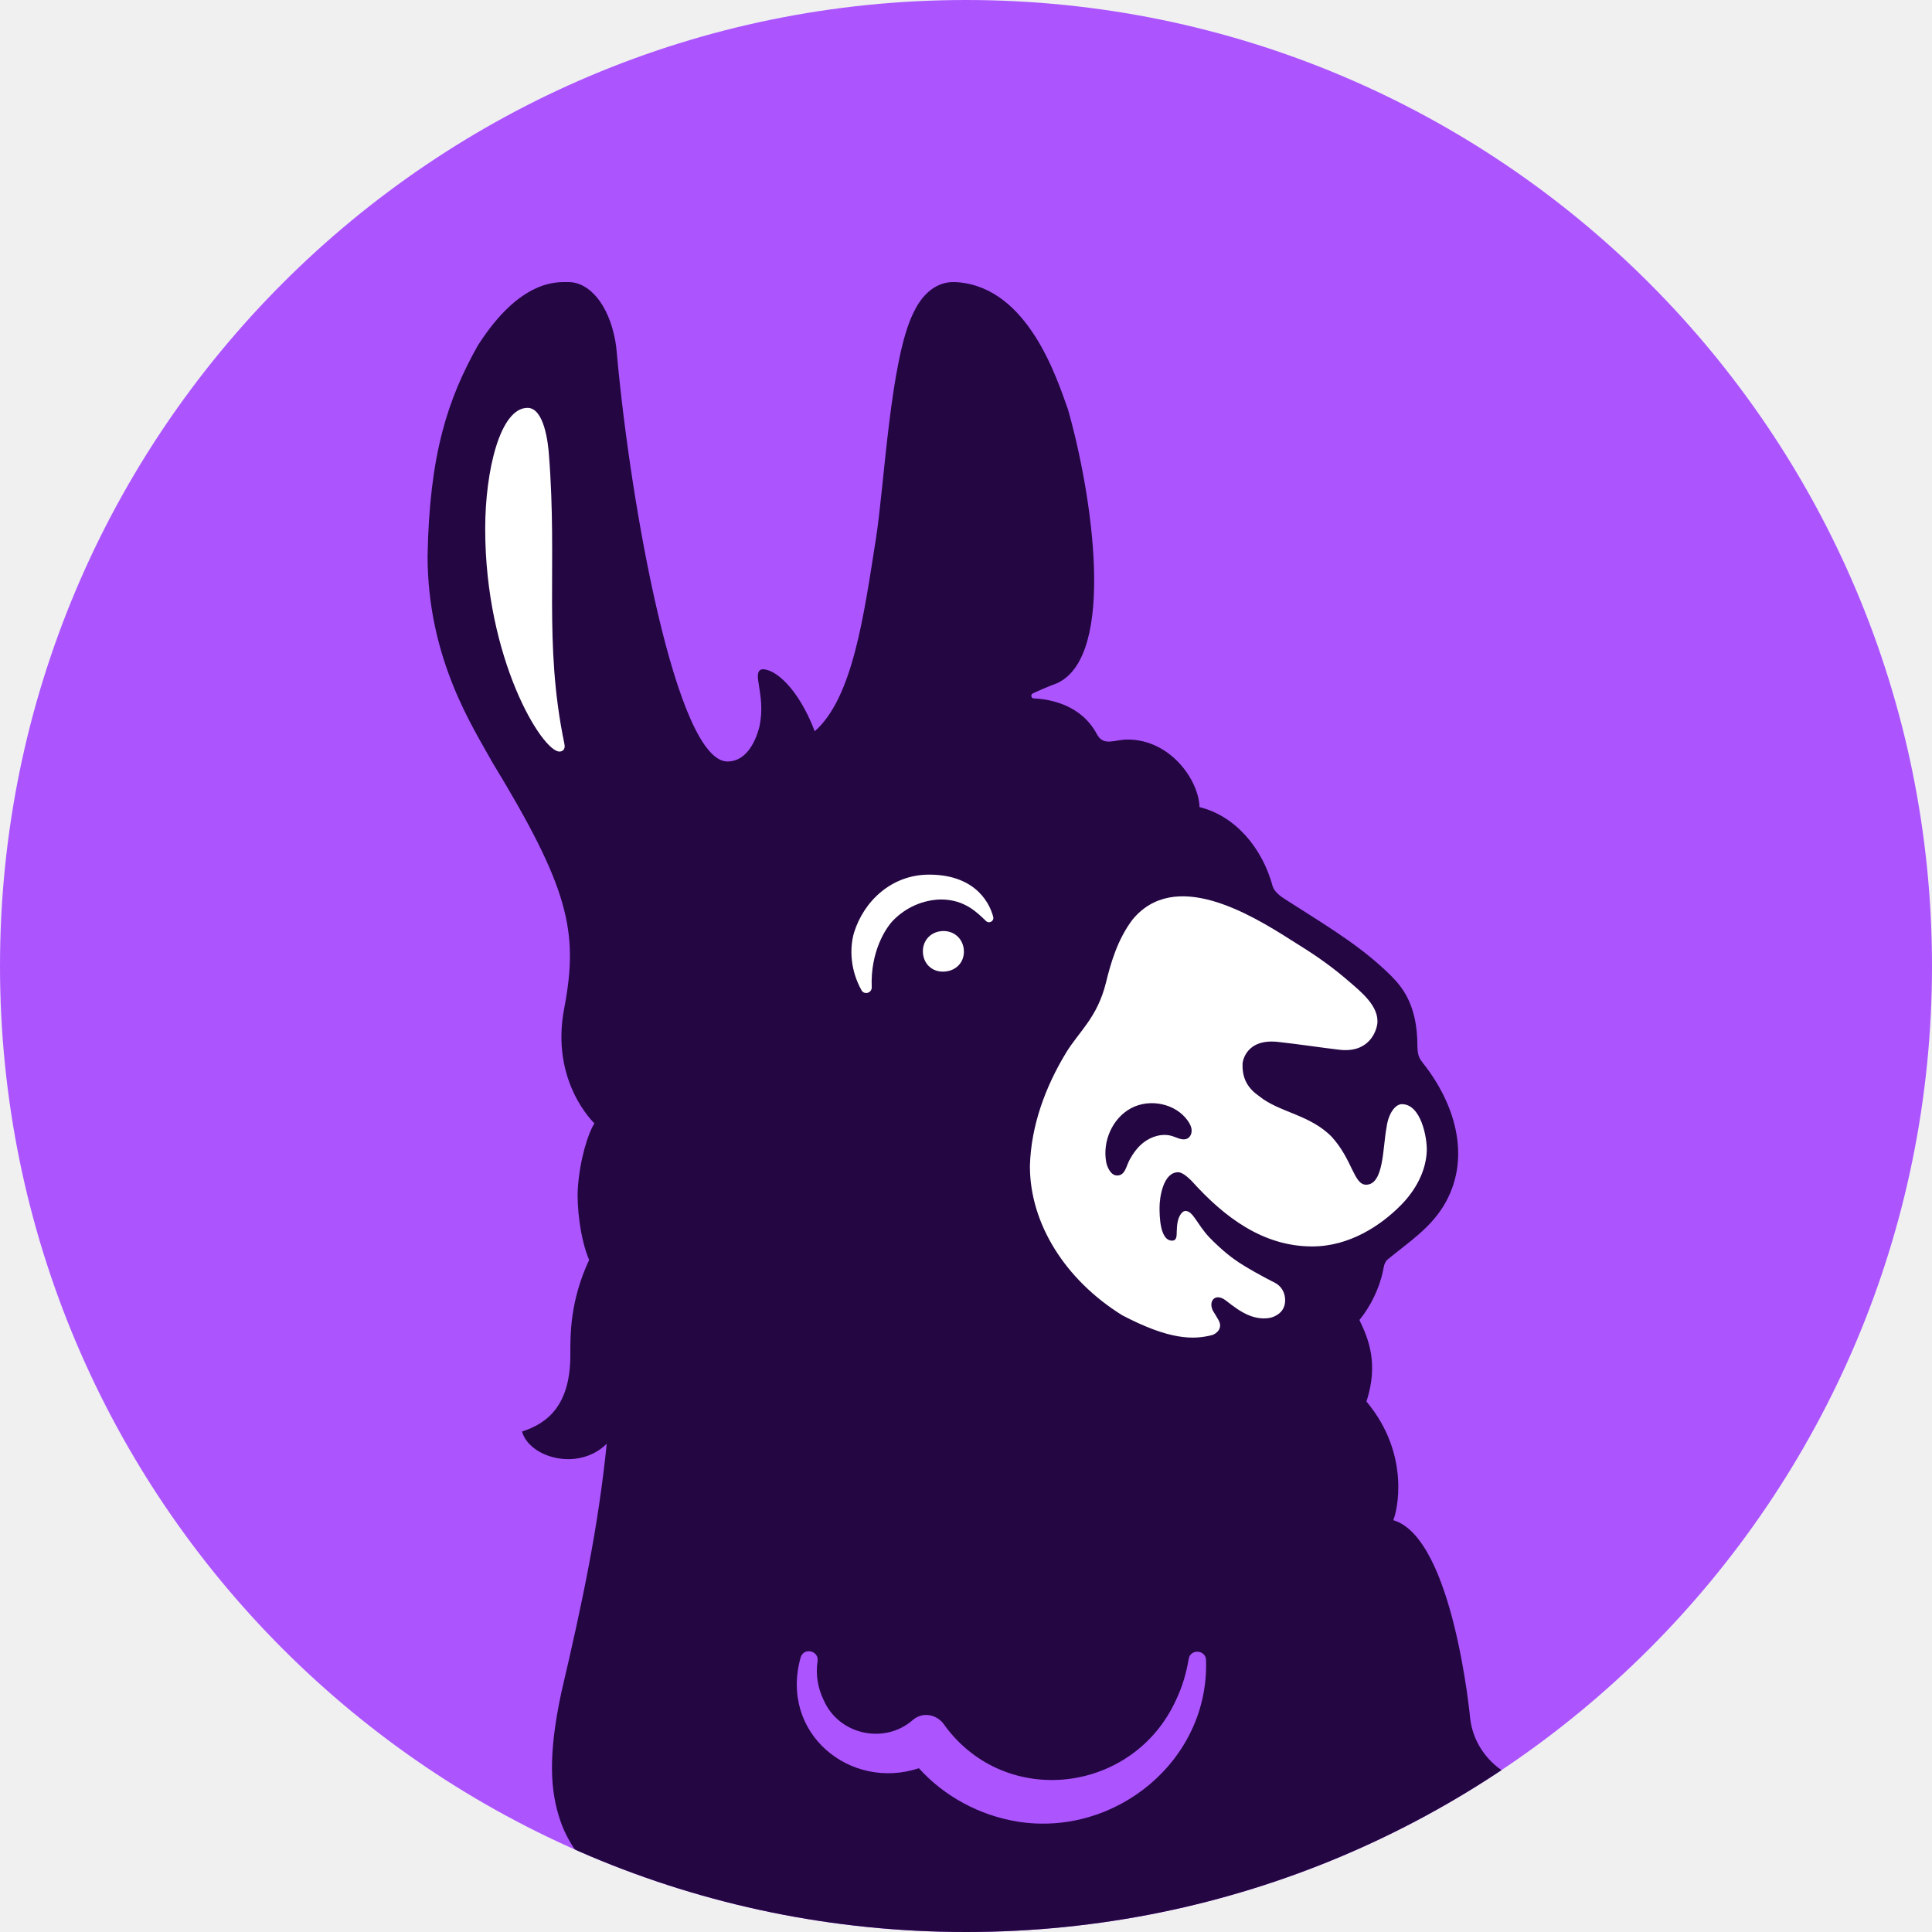
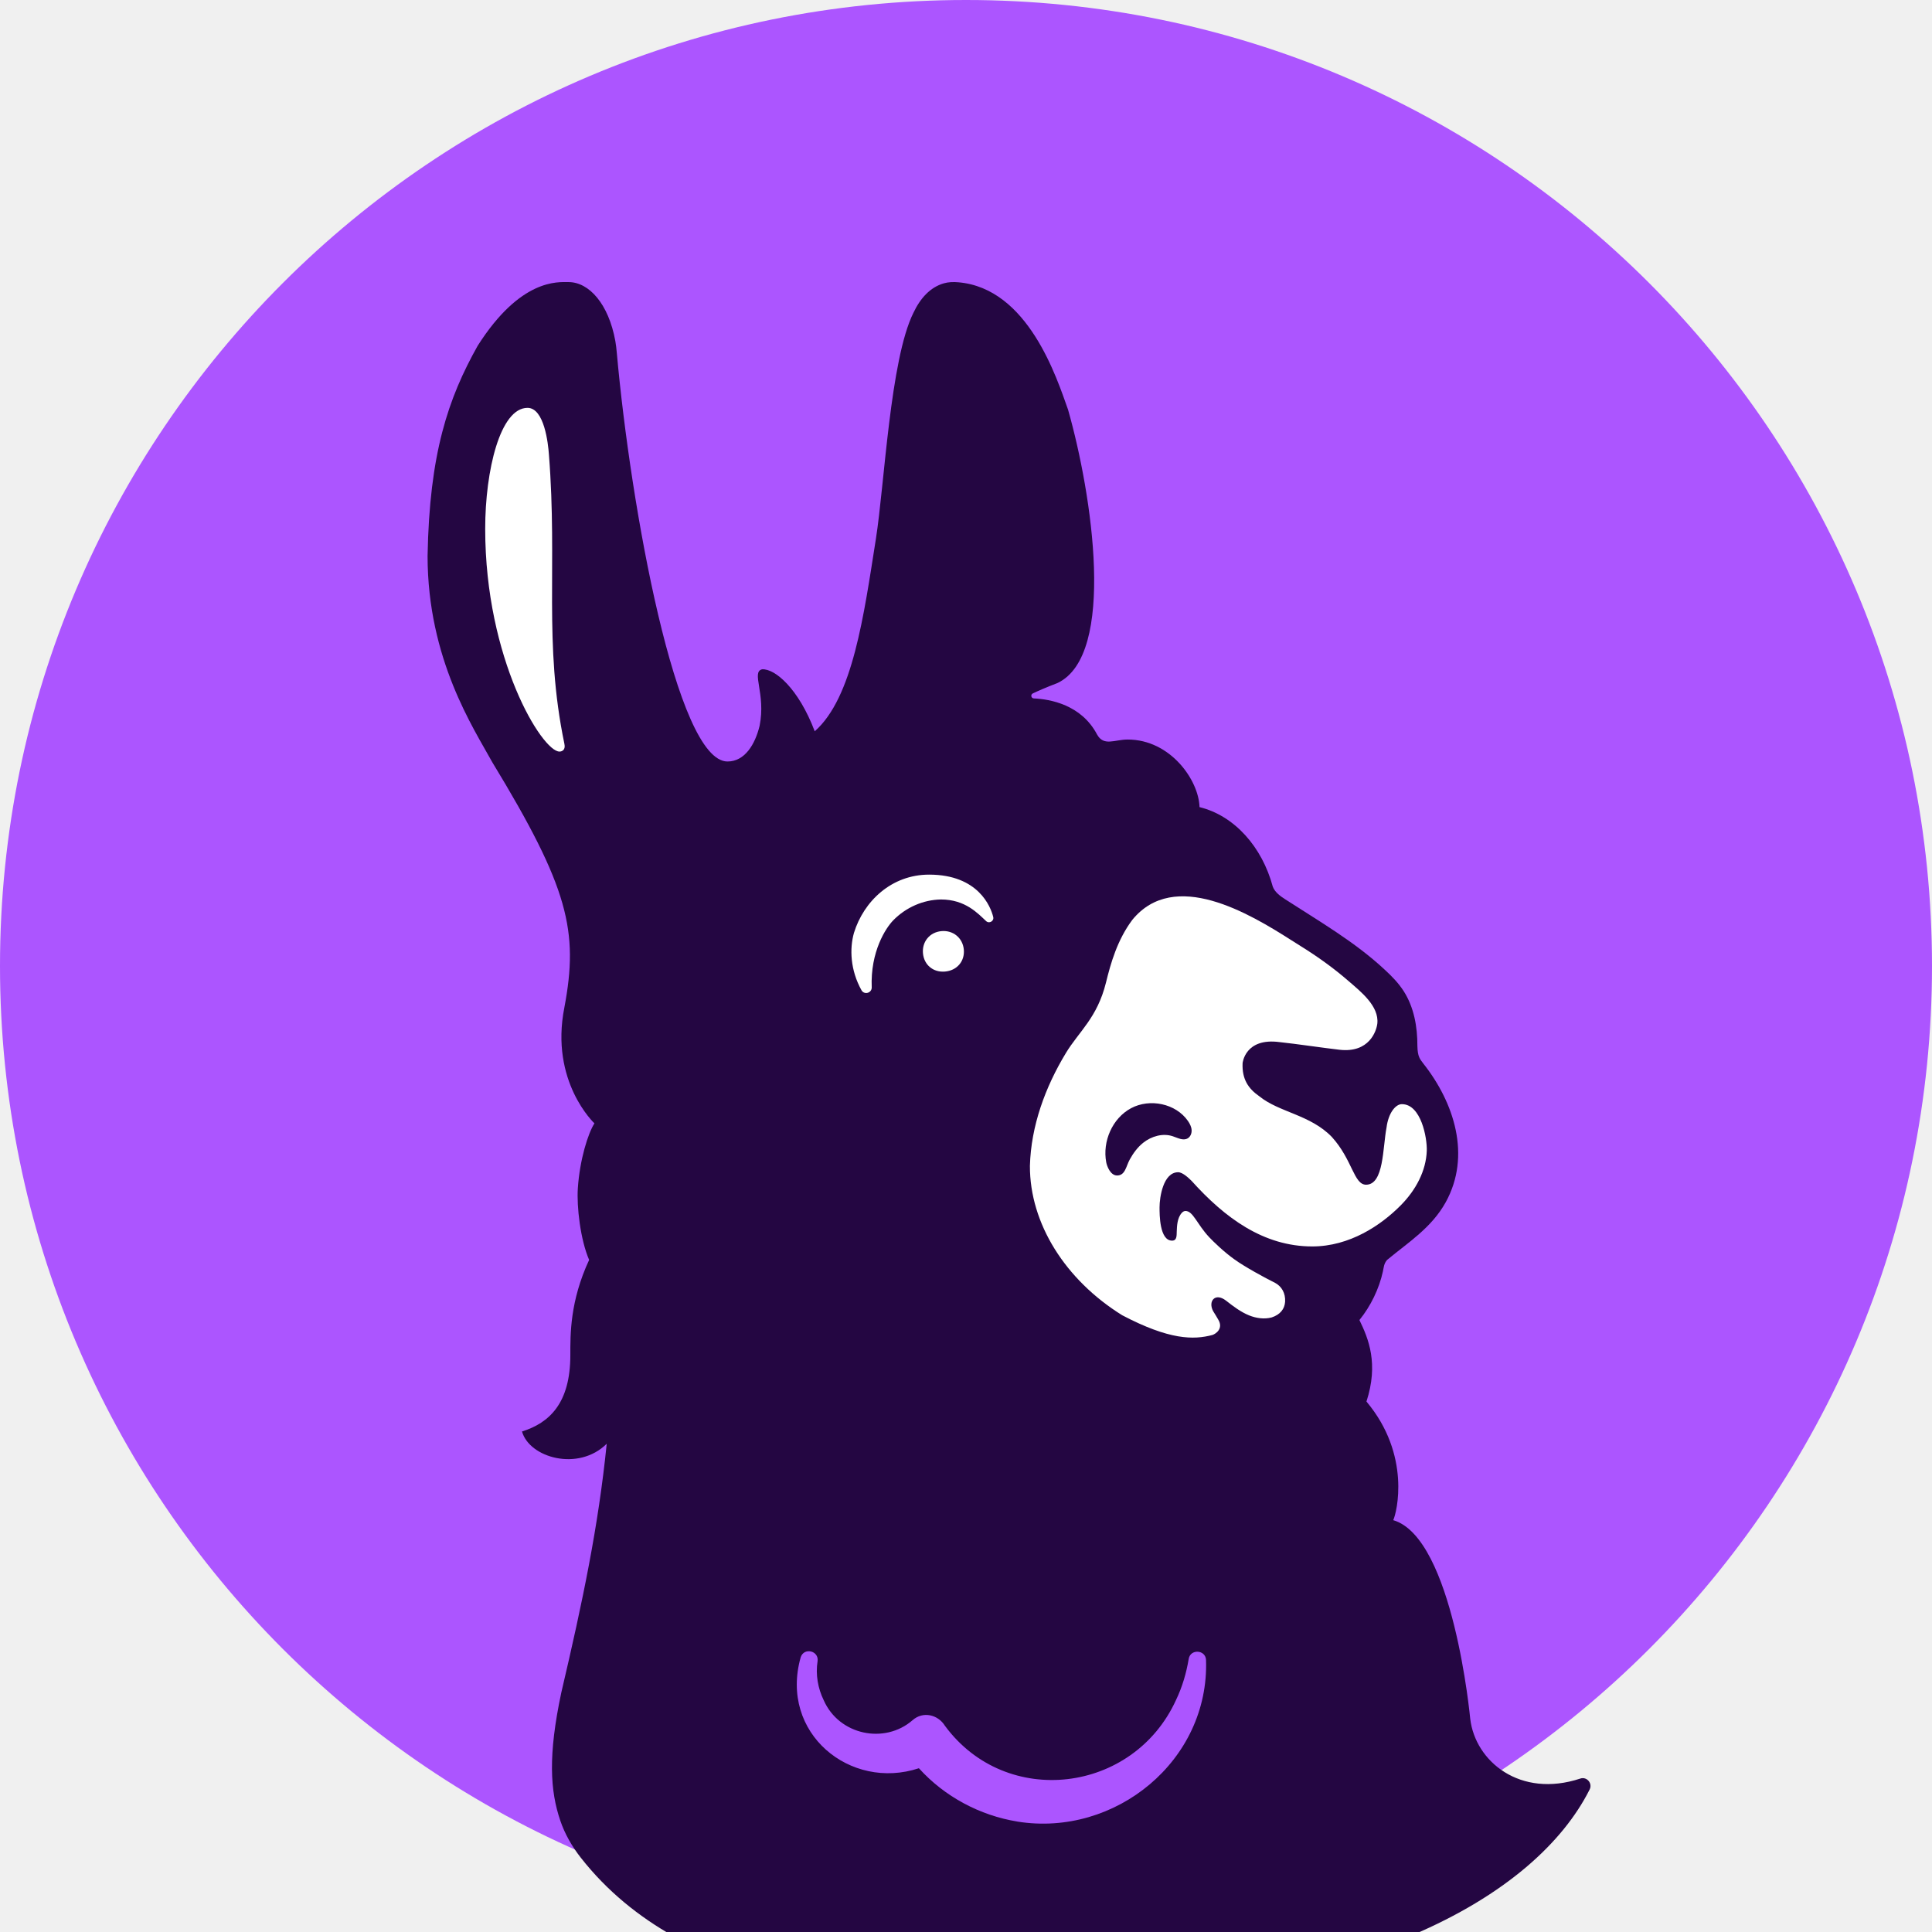
- <svg xmlns="http://www.w3.org/2000/svg" width="512" height="512" viewBox="0 0 512 512" fill="none">
-   <g clip-path="url(#clip0_306_68)">
-     <circle cx="256" cy="256" r="256" fill="#AC55FF" />
-     <mask id="mask0_306_68" style="mask-type:alpha" maskUnits="userSpaceOnUse" x="0" y="0" width="512" height="512">
-       <circle cx="256" cy="256" r="256" fill="#AC55FF" />
-     </mask>
-     <g mask="url(#mask0_306_68)">
-       <path d="M269.699 530.451C360.294 530.451 407.136 502.376 421.276 474.223C422.09 472.599 420.53 470.761 418.81 471.332C402.863 476.607 390.96 466.808 389.625 455.498C389.625 455.498 385.167 407.538 369.22 402.858C370.165 400.913 374.01 385.586 362.126 371.424C365.376 361.406 362.691 354.81 360.26 349.823C363.222 346.191 365.498 341.506 366.482 336.943C366.726 335.861 366.721 334.905 367.598 333.887C373.201 329.231 379.384 325.389 383.145 318.574C389.923 306.26 385.382 292.196 377.167 281.817C376.334 280.671 375.681 280.12 375.622 277.176C375.642 272.145 374.731 266.968 372.027 262.717C370.648 260.557 368.84 258.69 366.945 256.959C359.052 249.598 349.609 244.163 340.542 238.293C339.295 237.494 337.843 236.431 337.302 234.978C334.447 224.351 327.065 216.131 317.886 213.894C317.691 206.776 310.187 195.983 298.835 195.983C295.371 195.983 292.506 197.865 290.718 194.623C286.566 186.75 278.293 185.287 273.976 185.088C273.25 185.053 273.046 184.078 273.704 183.766C275.087 183.103 277.182 182.187 280.291 180.988C295.882 173.524 289.431 131.009 283.049 108.575C280.062 100.199 272.49 76.38 253.942 74.806C252.665 74.698 251.359 74.728 250.126 75.084C246.555 76.112 243.909 78.974 242.048 82.937C235.914 95.271 234.379 128.562 232.123 142.797C228.922 163.096 226.023 184.873 215.913 193.799C211.606 182.436 205.374 177.171 201.969 177.37C199.001 178.068 203.016 183.835 201.306 192.341C200.117 197.236 197.408 201.804 192.794 201.804C179.273 201.804 167.098 134.173 163.463 93.545C163.365 92.482 163.263 91.424 163.068 90.371C161.285 80.553 156.12 74.757 150.663 74.757C147.896 74.757 137.961 73.748 126.584 91.639C118.764 105.591 113.795 120.177 113.312 147.341C113.322 174.714 125.532 193.019 130.477 202.023C150.688 235.266 153.387 246.741 149.562 267.007C145.674 286.653 157.533 297.7 157.533 297.7C155.857 300.298 153.645 307.259 153.134 314.899C152.807 319.764 153.801 328.49 156.125 333.891C151.024 344.885 151.146 353.621 151.146 359.129C151.146 371.892 145.577 377.089 138.336 379.36C140.29 386.322 153.275 390.051 160.788 382.612C158.571 404.476 154.473 424.171 148.753 448.546C145.197 465.233 145.796 474.583 148.49 482.5C149.703 486.069 151.604 489.355 153.928 492.319C181.637 527.667 233.629 530.451 269.699 530.451ZM269.655 482.739C259.671 481.116 250.331 476.139 243.515 468.602C225.351 474.618 206.466 459.33 212.205 439.147C213.121 436.505 217.058 437.475 216.668 440.229C216.103 443.783 216.756 447.42 218.281 450.55C222.34 459.827 234.438 462.323 241.853 455.859C244.596 453.441 248.562 454.362 250.424 457.36C266.663 479.4 300.355 475.266 311.654 450.525C313.311 447.069 314.392 443.408 315.021 439.615C315.464 436.924 319.498 437.178 319.61 439.898C320.522 466.525 295.6 486.902 269.65 482.744L269.655 482.739Z" fill="#240642" />
-       <path d="M371.525 292.61C369.79 292.61 367.924 295.033 367.446 298.806C366.414 304.125 366.769 313.958 362.028 313.958C358.749 313.958 358.452 307.367 352.942 301.293C347.226 295.399 339.031 294.799 333.774 290.558C330.851 288.53 329.111 286.034 329.301 281.749C329.301 281.749 329.925 274.924 339.134 276.172C343.514 276.63 350.613 277.698 355.007 278.2C362.857 279.087 364.772 273.247 365.005 271.263C365.507 266.612 360.572 262.761 357.448 260.05C353.502 256.613 349.2 253.527 344.742 250.758C343.933 250.256 343.109 249.735 342.286 249.208C331.104 242.076 311.225 230.137 300.077 243.768C296.082 249.12 294.347 255.287 293.095 260.396C290.781 269.747 285.923 273.354 282.474 279.058C276.992 288.111 273.226 298.392 272.938 308.971C272.89 324.244 282.332 339.205 297.397 348.555C309.9 355.117 316.317 355.117 321.325 353.777C322.241 353.465 324.249 352.065 322.87 349.75C322.621 349.257 321.925 348.175 321.501 347.473C320.073 344.846 322.027 342.442 324.921 344.69C326.826 346.181 328.77 347.673 331.011 348.585C332.897 349.35 335.046 349.652 336.995 349.136C336.995 349.136 336.995 349.136 336.999 349.136C339.28 348.39 340.434 346.893 340.566 344.982C340.698 342.701 339.665 340.936 337.954 339.995C335.353 338.728 329.594 335.559 327.162 333.765C324.419 331.844 321.486 328.973 320.468 327.89C317.15 324.361 316.2 320.914 314.134 320.914C313.788 320.934 313.452 321.129 313.218 321.392C311.922 322.777 311.912 325.058 311.849 326.36C311.805 327.32 311.956 328.783 310.611 328.783C307.278 328.783 307.288 321.831 307.293 319.944C307.293 317.36 308.238 310.657 312.229 310.657C313.461 310.657 315.137 312.31 315.795 312.958C324.59 322.723 334.812 330.318 347.762 330.318C357.677 330.318 365.96 324.717 371.169 319.466C375.247 315.371 377.932 310.243 378.112 304.944C378.224 301.585 376.611 292.615 371.525 292.615V292.61ZM314.714 301.697C313.51 302.365 312.073 301.536 310.762 301.107C308.126 300.24 305.135 301.117 302.962 302.843C301.471 304.032 300.331 305.587 299.405 307.264C298.396 309.097 298.206 311.515 296.038 311.515C294.255 311.515 293.358 309.044 293.163 308.025C292.116 302.492 294.786 296.335 299.751 293.683C304.716 291.031 311.6 292.435 314.811 297.056C315.308 297.773 315.732 298.582 315.79 299.455C315.849 300.327 315.483 301.273 314.718 301.697H314.714Z" fill="white" />
-       <path d="M249.386 238.371C244.645 238.44 240.046 240.477 236.694 243.919C234.808 245.854 230.608 252.114 231.017 261.761C230.949 263.18 229.083 263.687 228.333 262.478C225.307 257.057 225.132 251.402 226.306 247.229C228.912 238.795 236.274 231.785 246.224 231.785C259.277 231.785 262.551 240.326 263.204 242.973C263.516 244.07 262.161 244.879 261.328 244.099C259.165 242.086 255.827 238.371 249.376 238.371H249.386Z" fill="white" />
-       <path d="M250.453 257.471C247.334 257.749 244.874 255.736 244.596 252.621C244.323 249.559 246.384 247.034 249.503 246.756C252.621 246.478 255.15 248.599 255.422 251.66C255.7 254.78 253.571 257.193 250.458 257.471H250.453Z" fill="white" />
-       <path d="M148.261 199.172C143.662 199.172 128.582 174.699 128.582 140.145C128.582 124.638 132.563 108.087 139.798 108.087C144.251 108.087 145.26 117.574 145.465 120.387C147.808 150.066 143.983 170.224 149.567 197.109C149.937 198.684 148.987 199.176 148.261 199.176V199.172Z" fill="white" />
-     </g>
-   </g>
-   <defs>
-     <clipPath id="clip0_306_68">
-       <rect width="512" height="512" fill="white" />
-     </clipPath>
-   </defs>
+ <svg xmlns="http://www.w3.org/2000/svg" viewBox="0 0 512 512" fill="none">
+   <circle cx="256" cy="256" r="256" fill="#AC55FF" />
+   <path d="M269.699 530.451C360.294 530.451 407.136 502.376 421.276 474.223C422.09 472.599 420.53 470.761 418.81 471.332C402.863 476.607 390.96 466.808 389.625 455.498C389.625 455.498 385.167 407.538 369.22 402.858C370.165 400.913 374.01 385.586 362.126 371.424C365.376 361.406 362.691 354.81 360.26 349.823C363.222 346.191 365.498 341.506 366.482 336.943C366.726 335.861 366.721 334.905 367.598 333.887C373.201 329.231 379.384 325.389 383.145 318.574C389.923 306.26 385.382 292.196 377.167 281.817C376.334 280.671 375.681 280.12 375.622 277.176C375.642 272.145 374.731 266.968 372.027 262.717C370.648 260.557 368.84 258.69 366.945 256.959C359.052 249.598 349.609 244.163 340.542 238.293C339.295 237.494 337.843 236.431 337.302 234.978C334.447 224.351 327.065 216.131 317.886 213.894C317.691 206.776 310.187 195.983 298.835 195.983C295.371 195.983 292.506 197.865 290.718 194.623C286.566 186.75 278.293 185.287 273.976 185.088C273.25 185.053 273.046 184.078 273.704 183.766C275.087 183.103 277.182 182.187 280.291 180.988C295.882 173.524 289.431 131.009 283.049 108.575C280.062 100.199 272.49 76.38 253.942 74.806C252.665 74.698 251.359 74.728 250.126 75.084C246.555 76.112 243.909 78.974 242.048 82.937C235.914 95.271 234.379 128.562 232.123 142.797C228.922 163.096 226.023 184.873 215.913 193.799C211.606 182.436 205.374 177.171 201.969 177.37C199.001 178.068 203.016 183.835 201.306 192.341C200.117 197.236 197.408 201.804 192.794 201.804C179.273 201.804 167.098 134.173 163.463 93.545C163.365 92.482 163.263 91.424 163.068 90.371C161.285 80.553 156.12 74.757 150.663 74.757C147.896 74.757 137.961 73.748 126.584 91.639C118.764 105.591 113.795 120.177 113.312 147.341C113.322 174.714 125.532 193.019 130.477 202.023C150.688 235.266 153.387 246.741 149.562 267.007C145.674 286.653 157.533 297.7 157.533 297.7C155.857 300.298 153.645 307.259 153.134 314.899C152.807 319.764 153.801 328.49 156.125 333.891C151.024 344.885 151.146 353.621 151.146 359.129C151.146 371.892 145.577 377.089 138.336 379.36C140.29 386.322 153.275 390.051 160.788 382.612C158.571 404.476 154.473 424.171 148.753 448.546C145.197 465.233 145.796 474.583 148.49 482.5C149.703 486.069 151.604 489.355 153.928 492.319C181.637 527.667 233.629 530.451 269.699 530.451ZM269.655 482.739C259.671 481.116 250.331 476.139 243.515 468.602C225.351 474.618 206.466 459.33 212.205 439.147C213.121 436.505 217.058 437.475 216.668 440.229C216.103 443.783 216.756 447.42 218.281 450.55C222.34 459.827 234.438 462.323 241.853 455.859C244.596 453.441 248.562 454.362 250.424 457.36C266.663 479.4 300.355 475.266 311.654 450.525C313.311 447.069 314.392 443.408 315.021 439.615C315.464 436.924 319.498 437.178 319.61 439.898C320.522 466.525 295.6 486.902 269.65 482.744L269.655 482.739Z" fill="#240642" />
+   <path d="M371.525 292.61C369.79 292.61 367.924 295.033 367.446 298.806C366.414 304.125 366.769 313.958 362.028 313.958C358.749 313.958 358.452 307.367 352.942 301.293C347.226 295.399 339.031 294.799 333.774 290.558C330.851 288.53 329.111 286.034 329.301 281.749C329.301 281.749 329.925 274.924 339.134 276.172C343.514 276.63 350.613 277.698 355.007 278.2C362.857 279.087 364.772 273.247 365.005 271.263C365.507 266.612 360.572 262.761 357.448 260.05C353.502 256.613 349.2 253.527 344.742 250.758C343.933 250.256 343.109 249.735 342.286 249.208C331.104 242.076 311.225 230.137 300.077 243.768C296.082 249.12 294.347 255.287 293.095 260.396C290.781 269.747 285.923 273.354 282.474 279.058C276.992 288.111 273.226 298.392 272.938 308.971C272.89 324.244 282.332 339.205 297.397 348.555C309.9 355.117 316.317 355.117 321.325 353.777C322.241 353.465 324.249 352.065 322.87 349.75C322.621 349.257 321.925 348.175 321.501 347.473C320.073 344.846 322.027 342.442 324.921 344.69C326.826 346.181 328.77 347.673 331.011 348.585C332.897 349.35 335.046 349.652 336.995 349.136C339.28 348.39 340.434 346.893 340.566 344.982C340.698 342.701 339.665 340.936 337.954 339.995C335.353 338.728 329.594 335.559 327.162 333.765C324.419 331.844 321.486 328.973 320.468 327.89C317.15 324.361 316.2 320.914 314.134 320.914C313.788 320.934 313.452 321.129 313.218 321.392C311.922 322.777 311.912 325.058 311.849 326.36C311.805 327.32 311.956 328.783 310.611 328.783C307.278 328.783 307.288 321.831 307.293 319.944C307.293 317.36 308.238 310.657 312.229 310.657C313.461 310.657 315.137 312.31 315.795 312.958C324.59 322.723 334.812 330.318 347.762 330.318C357.677 330.318 365.96 324.717 371.169 319.466C375.247 315.371 377.932 310.243 378.112 304.944C378.224 301.585 376.611 292.615 371.525 292.615V292.61ZM314.714 301.697C313.51 302.365 312.073 301.536 310.762 301.107C308.126 300.24 305.135 301.117 302.962 302.843C301.471 304.032 300.331 305.587 299.405 307.264C298.396 309.097 298.206 311.515 296.038 311.515C294.255 311.515 293.358 309.044 293.163 308.025C292.116 302.492 294.786 296.335 299.751 293.683C304.716 291.031 311.6 292.435 314.811 297.056C315.308 297.773 315.732 298.582 315.79 299.455C315.849 300.327 315.483 301.273 314.718 301.697H314.714Z" fill="white" />
+   <path d="M249.386 238.371C244.645 238.44 240.046 240.477 236.694 243.919C234.808 245.854 230.608 252.114 231.017 261.761C230.949 263.18 229.083 263.687 228.333 262.478C225.307 257.057 225.132 251.402 226.306 247.229C228.912 238.795 236.274 231.785 246.224 231.785C259.277 231.785 262.551 240.326 263.204 242.973C263.516 244.07 262.161 244.879 261.328 244.099C259.165 242.086 255.827 238.371 249.376 238.371H249.386Z" fill="white" />
+   <path d="M250.453 257.471C247.334 257.749 244.874 255.736 244.596 252.621C244.323 249.559 246.384 247.034 249.503 246.756C252.621 246.478 255.15 248.599 255.422 251.66C255.7 254.78 253.571 257.193 250.458 257.471H250.453Z" fill="white" />
+   <path d="M148.261 199.172C143.662 199.172 128.582 174.699 128.582 140.145C128.582 124.638 132.563 108.087 139.798 108.087C144.251 108.087 145.26 117.574 145.465 120.387C147.808 150.066 143.983 170.224 149.567 197.109C149.937 198.684 148.987 199.176 148.261 199.176V199.172Z" fill="white" />
</svg>
